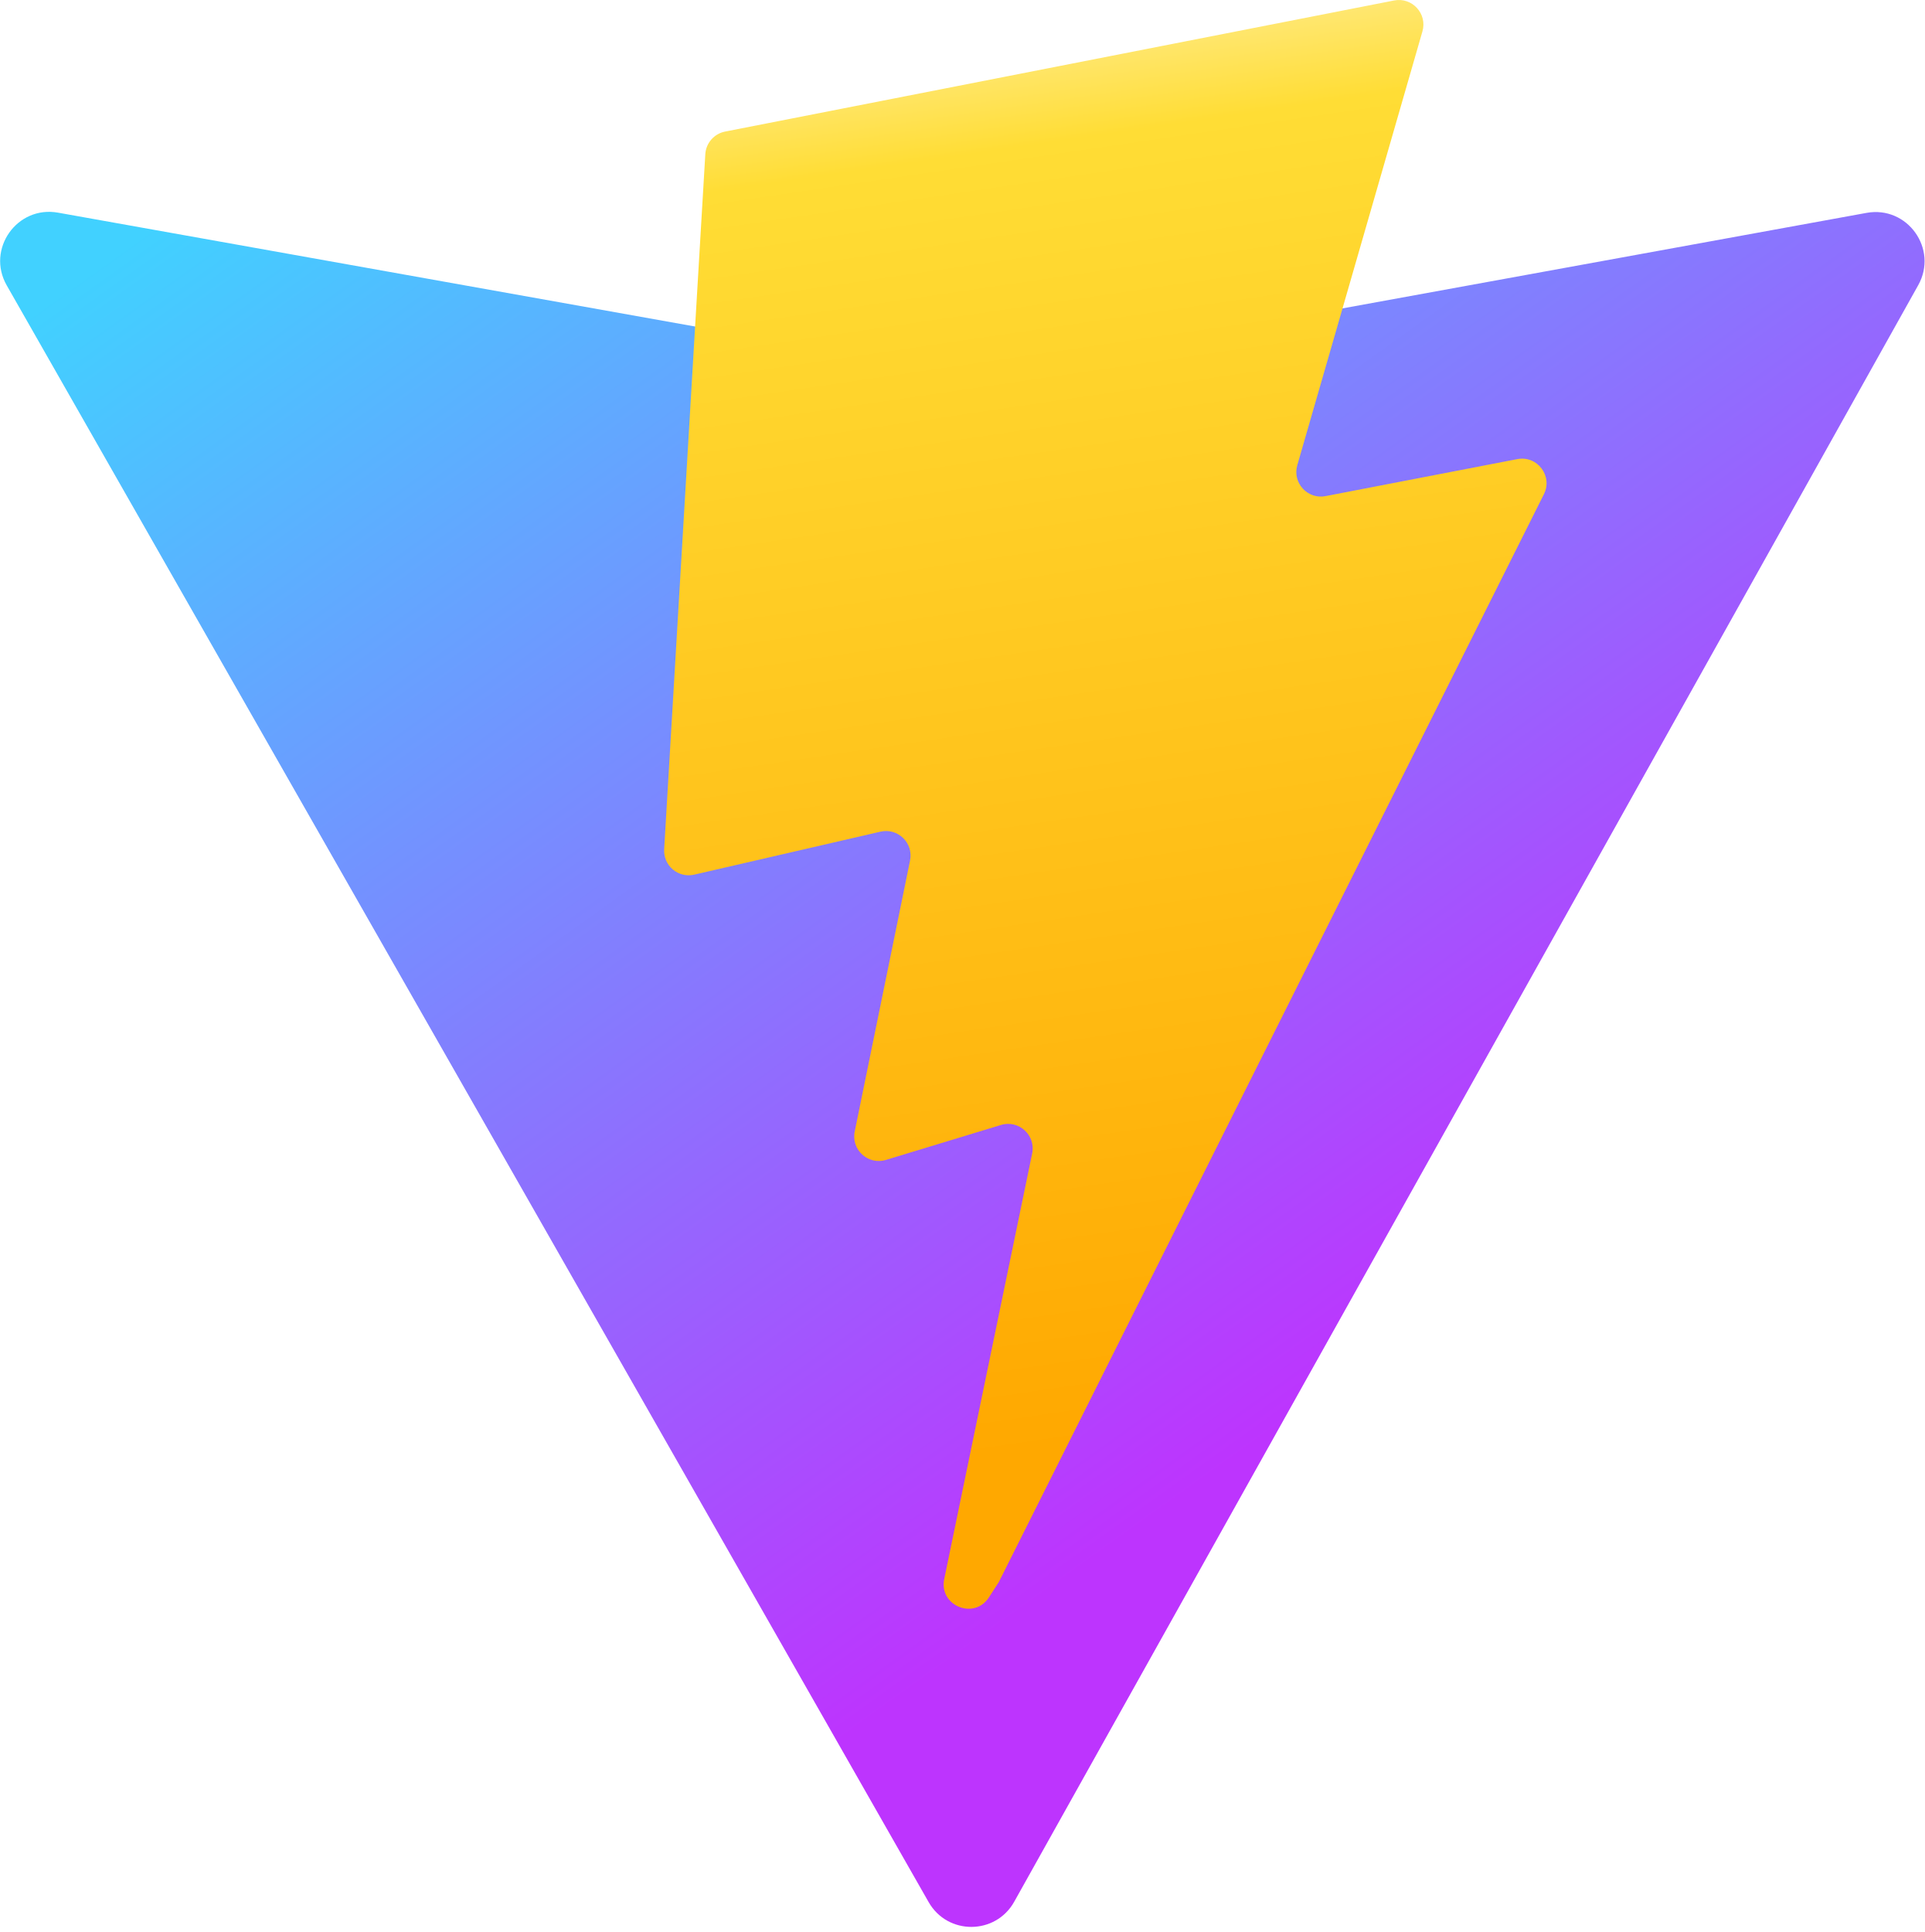
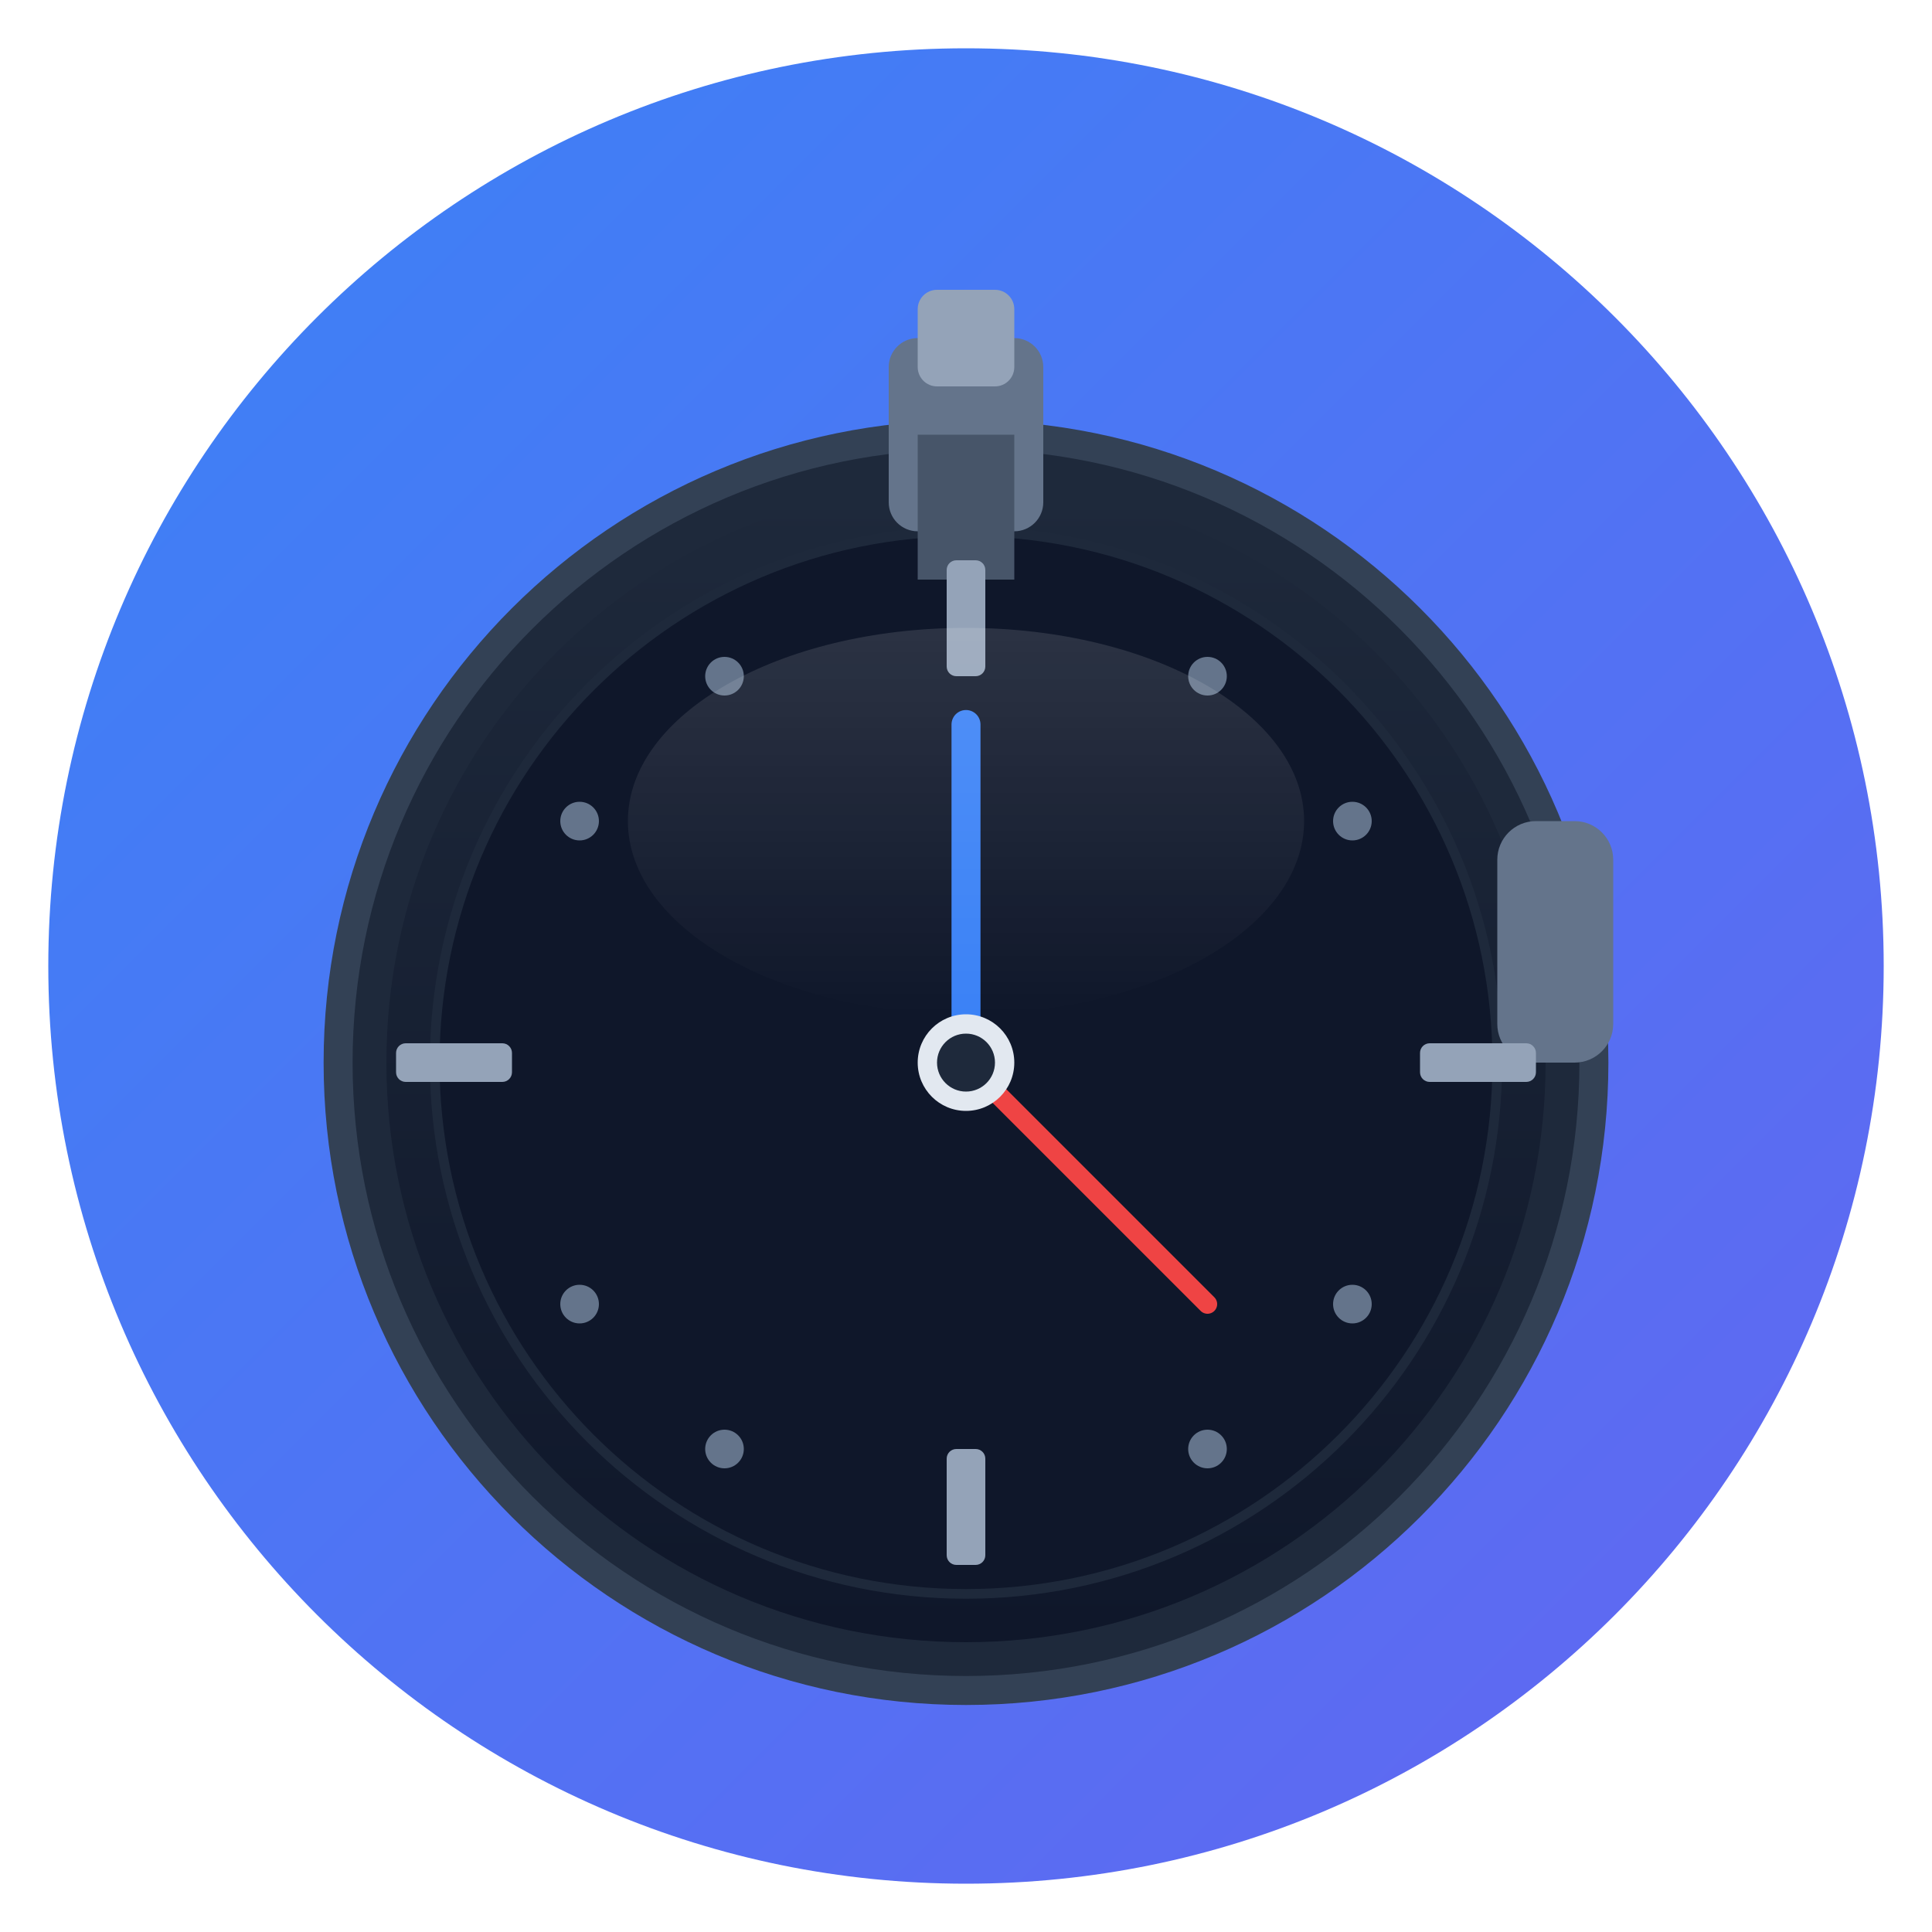
- <svg xmlns="http://www.w3.org/2000/svg" aria-hidden="true" role="img" class="iconify iconify--logos" width="31.88" height="32" preserveAspectRatio="xMidYMid meet" viewBox="0 0 256 257">
+ <svg xmlns="http://www.w3.org/2000/svg" viewBox="0 0 200 200">
+   <circle cx="100" cy="100" r="95" fill="url(#bgGradient)" />
+   <circle cx="100" cy="110" r="65" fill="#1e293b" stroke="#334155" stroke-width="3" />
+   <circle cx="100" cy="110" r="60" fill="url(#watchGradient)" />
+   <circle cx="100" cy="110" r="55" fill="#0f172a" stroke="#1e293b" stroke-width="1" />
+   <rect x="92" y="35" width="16" height="20" rx="3" fill="#64748b" />
+   <rect x="95" y="30" width="10" height="10" rx="2" fill="#94a3b8" />
+   <rect x="155" y="85" width="12" height="25" rx="4" fill="#64748b" />
+   <rect x="95" y="45" width="10" height="15" fill="#475569" />
+   <rect x="98" y="58" width="4" height="12" rx="1" fill="#94a3b8" />
+   <rect x="147" y="108" width="12" height="4" rx="1" fill="#94a3b8" />
+   <rect x="98" y="150" width="4" height="12" rx="1" fill="#94a3b8" />
+   <rect x="41" y="108" width="12" height="4" rx="1" fill="#94a3b8" />
+   <circle cx="125" cy="70" r="2" fill="#64748b" />
+   <circle cx="140" cy="85" r="2" fill="#64748b" />
+   <circle cx="140" cy="135" r="2" fill="#64748b" />
+   <circle cx="125" cy="150" r="2" fill="#64748b" />
+   <circle cx="75" cy="150" r="2" fill="#64748b" />
+   <circle cx="60" cy="135" r="2" fill="#64748b" />
+   <circle cx="60" cy="85" r="2" fill="#64748b" />
+   <circle cx="75" cy="70" r="2" fill="#64748b" />
+   <line x1="100" y1="110" x2="100" y2="75" stroke="#3b82f6" stroke-width="3" stroke-linecap="round" />
+   <line x1="100" y1="110" x2="125" y2="135" stroke="#ef4444" stroke-width="2" stroke-linecap="round" />
+   <circle cx="100" cy="110" r="5" fill="#e2e8f0" />
+   <circle cx="100" cy="110" r="3" fill="#1e293b" />
+   <ellipse cx="100" cy="85" rx="35" ry="20" fill="url(#shineGradient)" opacity="0.3" />
  <defs>
-     <linearGradient id="IconifyId1813088fe1fbc01fb466" x1="-.828%" x2="57.636%" y1="7.652%" y2="78.411%">
-       <stop offset="0%" stop-color="#41D1FF" />
-       <stop offset="100%" stop-color="#BD34FE" />
+     <linearGradient id="bgGradient" x1="0%" y1="0%" x2="100%" y2="100%">
+       <stop offset="0%" style="stop-color:#3b82f6;stop-opacity:1" />
+       <stop offset="100%" style="stop-color:#6366f1;stop-opacity:1" />
    </linearGradient>
-     <linearGradient id="IconifyId1813088fe1fbc01fb467" x1="43.376%" x2="50.316%" y1="2.242%" y2="89.03%">
-       <stop offset="0%" stop-color="#FFEA83" />
-       <stop offset="8.333%" stop-color="#FFDD35" />
-       <stop offset="100%" stop-color="#FFA800" />
+     <linearGradient id="watchGradient" x1="0%" y1="0%" x2="0%" y2="100%">
+       <stop offset="0%" style="stop-color:#1e293b;stop-opacity:1" />
+       <stop offset="100%" style="stop-color:#0f172a;stop-opacity:1" />
+     </linearGradient>
+     <linearGradient id="shineGradient" x1="0%" y1="0%" x2="0%" y2="100%">
+       <stop offset="0%" style="stop-color:#ffffff;stop-opacity:0.4" />
+       <stop offset="100%" style="stop-color:#ffffff;stop-opacity:0" />
    </linearGradient>
  </defs>
-   <path fill="url(#IconifyId1813088fe1fbc01fb466)" d="M255.153 37.938L134.897 252.976c-2.483 4.44-8.862 4.466-11.382.048L.875 37.958c-2.746-4.814 1.371-10.646 6.827-9.67l120.385 21.517a6.537 6.537 0 0 0 2.322-.004l117.867-21.483c5.438-.991 9.574 4.796 6.877 9.62Z" />
-   <path fill="url(#IconifyId1813088fe1fbc01fb467)" d="M185.432.063L96.44 17.501a3.268 3.268 0 0 0-2.634 3.014l-5.474 92.456a3.268 3.268 0 0 0 3.997 3.378l24.777-5.718c2.318-.535 4.413 1.507 3.936 3.838l-7.361 36.047c-.495 2.426 1.782 4.5 4.151 3.78l15.304-4.649c2.372-.72 4.652 1.36 4.15 3.788l-11.698 56.621c-.732 3.542 3.979 5.473 5.943 2.437l1.313-2.028l72.516-144.72c1.215-2.423-.88-5.186-3.54-4.672l-25.505 4.922c-2.396.462-4.435-1.77-3.759-4.114l16.646-57.705c.677-2.35-1.37-4.583-3.769-4.113Z" />
</svg>
